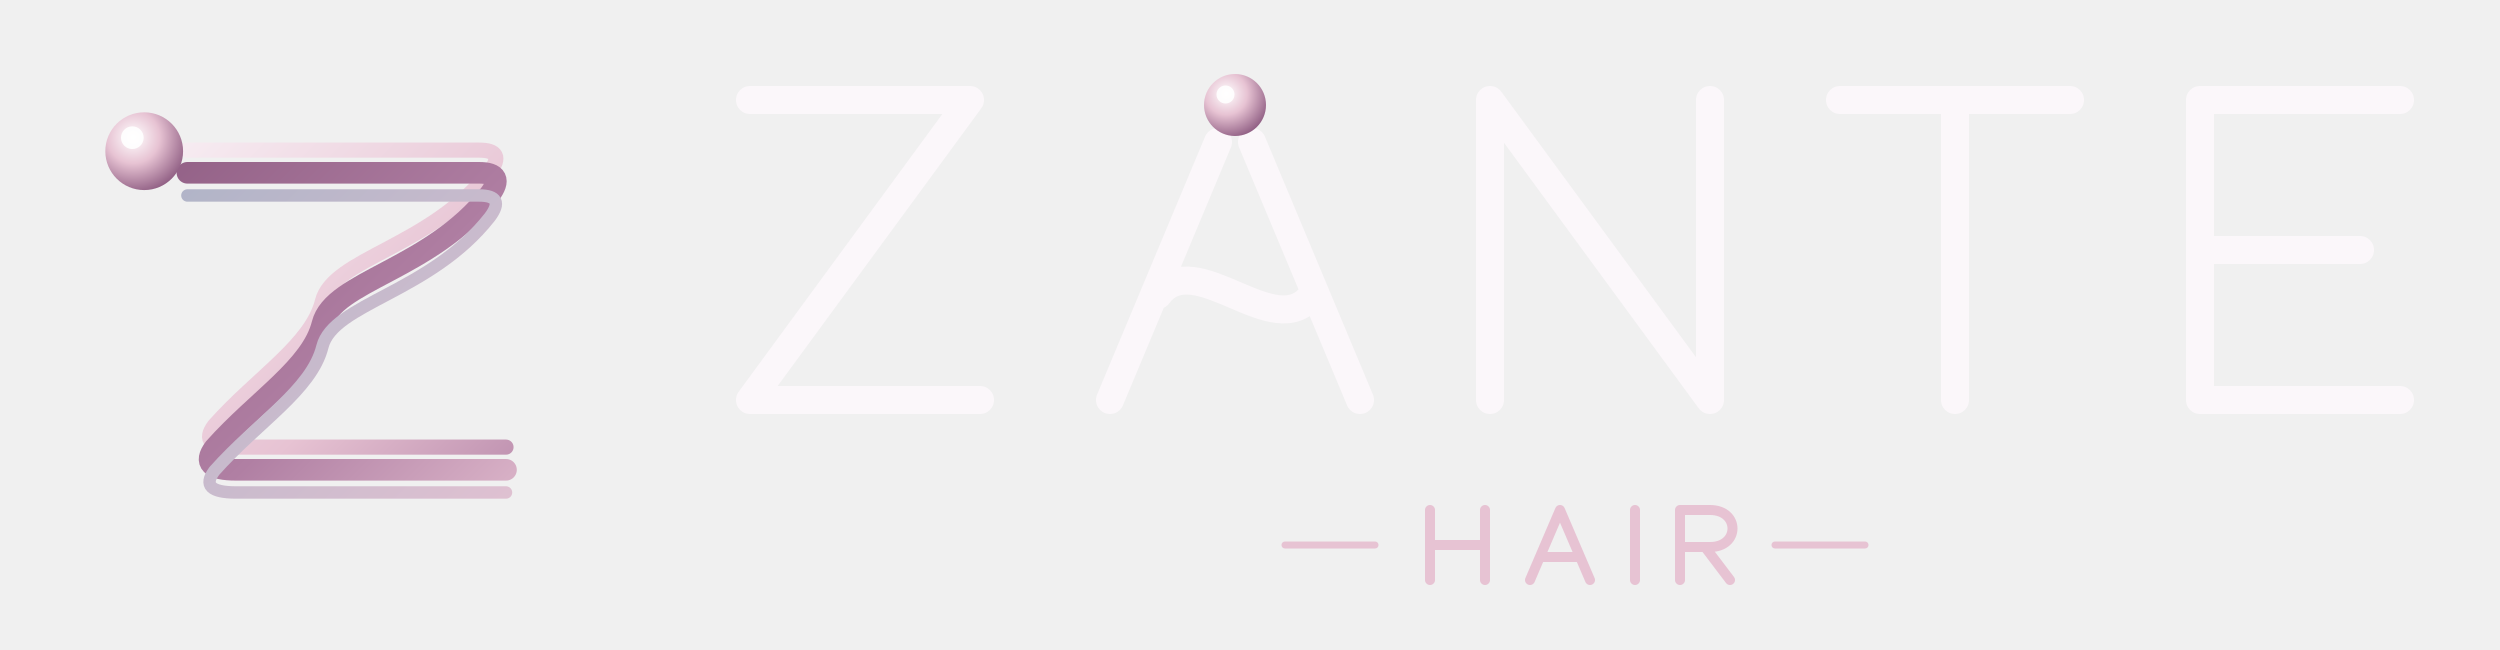
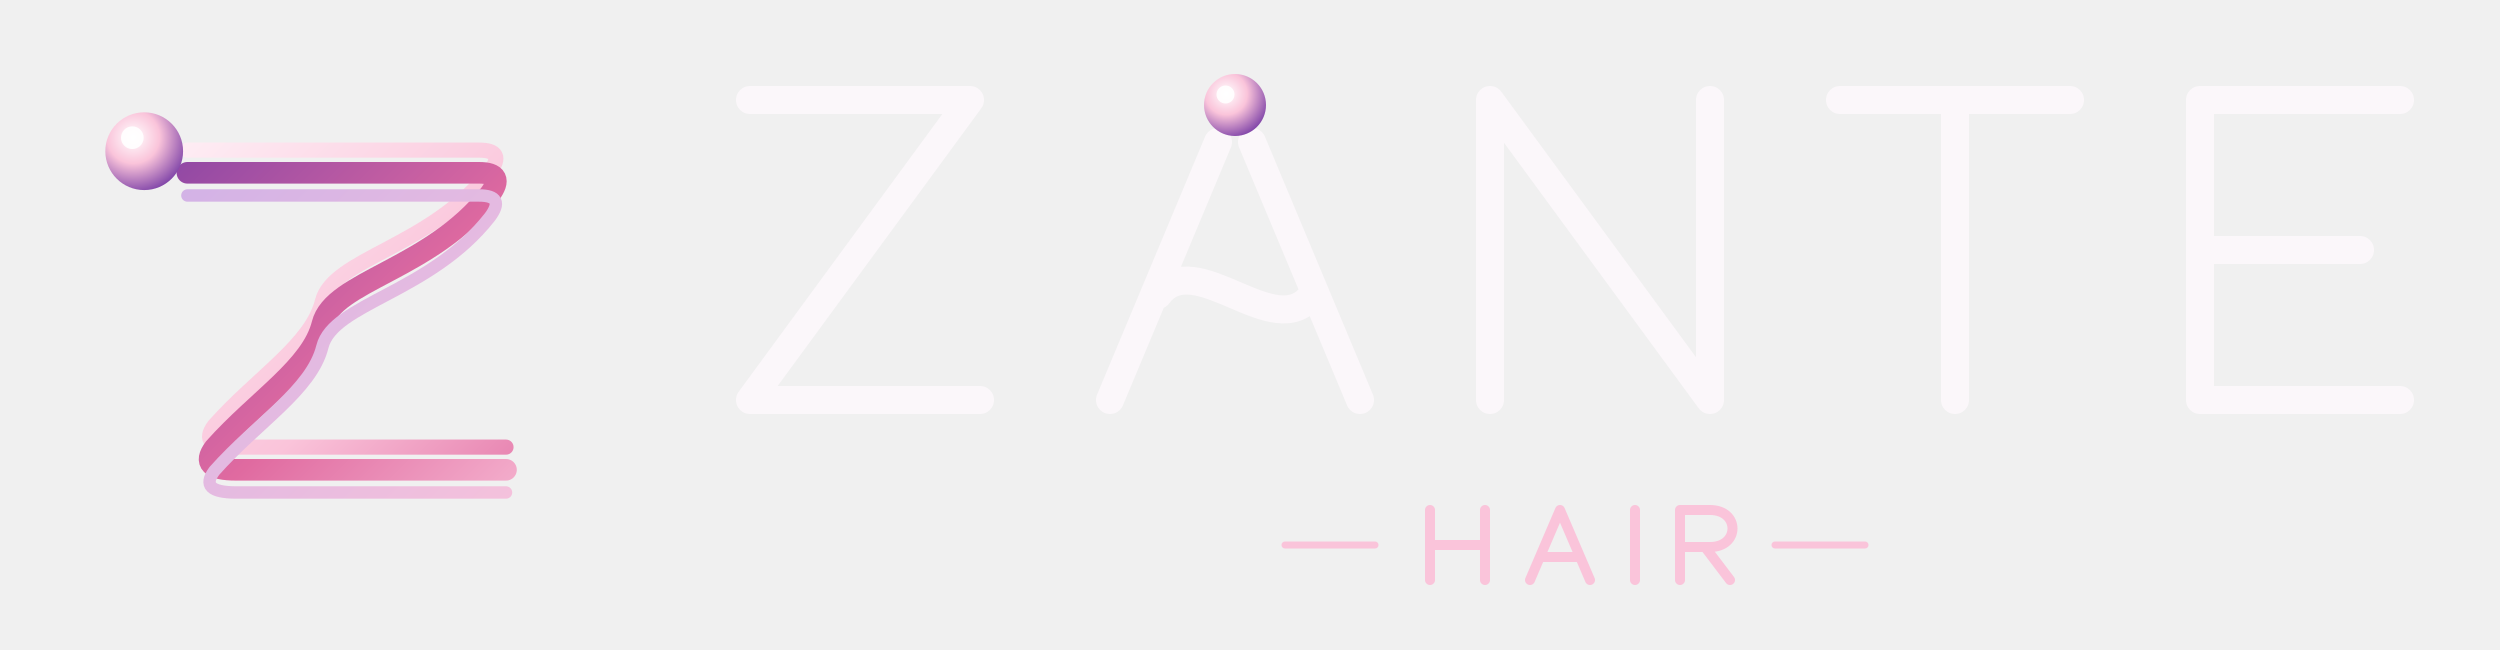
<svg xmlns="http://www.w3.org/2000/svg" viewBox="0 0 500 130">
  <defs>
    <linearGradient id="zw-g1" x1="20" y1="20" x2="100" y2="100" gradientUnits="userSpaceOnUse">
-       <stop offset="0" stop-color="#8C5A80" />
-       <stop offset=".55" stop-color="#B07FA3" />
-       <stop offset="1" stop-color="#E7C3D3" />
+       <stop offset="0" stop-color="#7B3FA6" />
+       <stop offset=".55" stop-color="#E06AA0" />
+       <stop offset="1" stop-color="#FAC4DA" />
    </linearGradient>
    <linearGradient id="zw-g2" x1="20" y1="20" x2="100" y2="100" gradientUnits="userSpaceOnUse">
-       <stop offset="0" stop-color="#FBF7FA" />
-       <stop offset=".6" stop-color="#E7C3D3" />
-       <stop offset="1" stop-color="#B07FA3" />
+       <stop offset="0" stop-color="#FFF8FB" />
+       <stop offset=".6" stop-color="#FAC4DA" />
+       <stop offset="1" stop-color="#E06AA0" />
    </linearGradient>
    <linearGradient id="zw-g3" x1="20" y1="20" x2="100" y2="100" gradientUnits="userSpaceOnUse">
-       <stop offset="0" stop-color="#A9B2C6" />
-       <stop offset="1" stop-color="#E7C3D3" />
+       <stop offset="0" stop-color="#CDB0E8" />
+       <stop offset="1" stop-color="#FAC4DA" />
    </linearGradient>
    <radialGradient id="zw-pearl" cx=".36" cy=".32" r=".75">
      <stop offset="0" stop-color="#FFFFFF" />
-       <stop offset=".45" stop-color="#E7C3D3" />
-       <stop offset="1" stop-color="#8C5A80" />
+       <stop offset=".45" stop-color="#FAC4DA" />
+       <stop offset="1" stop-color="#7B3FA6" />
    </radialGradient>
    <linearGradient id="zw-w" x1="0" y1="20" x2="0" y2="80" gradientUnits="userSpaceOnUse">
-       <stop offset="0" stop-color="#2B1D2E" />
-       <stop offset="1" stop-color="#8C5A80" />
+       <stop offset="0" stop-color="#2B1433" />
+       <stop offset="1" stop-color="#7B3FA6" />
    </linearGradient>
  </defs>
  <g transform="translate(4 0) scale(1.08)">
    <g fill="none" stroke-linecap="round" stroke-linejoin="round">
      <path d="M31 32 H85 Q90 32 87 36 C76 50 58 52 56 60 C54 68 44 74 36 83 Q33 87 40 87 H90" stroke="url(#zw-g2)" stroke-width="2.8" transform="translate(0 -4.2)" />
      <path d="M31 32 H85 Q90 32 87 36 C76 50 58 52 56 60 C54 68 44 74 36 83 Q33 87 40 87 H90" stroke="url(#zw-g1)" stroke-width="4" />
      <path d="M31 32 H85 Q90 32 87 36 C76 50 58 52 56 60 C54 68 44 74 36 83 Q33 87 40 87 H90" stroke="url(#zw-g3)" stroke-width="2.3" transform="translate(0 4.2)" />
    </g>
    <circle cx="23" cy="28" r="7.2" fill="url(#zw-pearl)" />
    <circle cx="20.8" cy="25.5" r="2.1" fill="#fff" opacity=".9" />
  </g>
  <path d="M150 20 H194 L150 80 H196 M222 80 L243.6 28.4 M272 80 L250.4 28.4 M231.6 59 C239 49 255 69 262.4 59 M298 80 V20 L342 80 V20 M368 20 H414 M391 20 V80 M480 20 H440 V80 H480 M440 50 H472" fill="none" stroke="#FBF7FA" stroke-width="5.6" stroke-linecap="round" stroke-linejoin="round" />
  <circle cx="247" cy="21" r="6.2" fill="url(#zw-pearl)" />
  <circle cx="245.1" cy="18.9" r="1.8" fill="#fff" opacity=".9" />
-   <path d="M257 109 H275 M355 109 H373" stroke="#E7C3D3" stroke-width="1.4" stroke-linecap="round" />
-   <path d="M286 102 V116 M297 102 V116 M286 109 H297 M306 116 L312 102 L318 116 M308.4 111.4 H315.6 M327 102 V116 M336 116 V102 H342 C348 102 348 109.4 342 109.4 H336 M341 109.4 L346 116" fill="none" stroke="#E7C3D3" stroke-width="2" stroke-linecap="round" stroke-linejoin="round" />
+   <path d="M257 109 H275 M355 109 H373" stroke="#FAC4DA" stroke-width="1.4" stroke-linecap="round" />
+   <path d="M286 102 V116 M297 102 V116 M286 109 H297 M306 116 L312 102 L318 116 M308.4 111.4 H315.6 M327 102 V116 M336 116 V102 H342 C348 102 348 109.4 342 109.4 H336 M341 109.4 L346 116" fill="none" stroke="#FAC4DA" stroke-width="2" stroke-linecap="round" stroke-linejoin="round" />
</svg>
